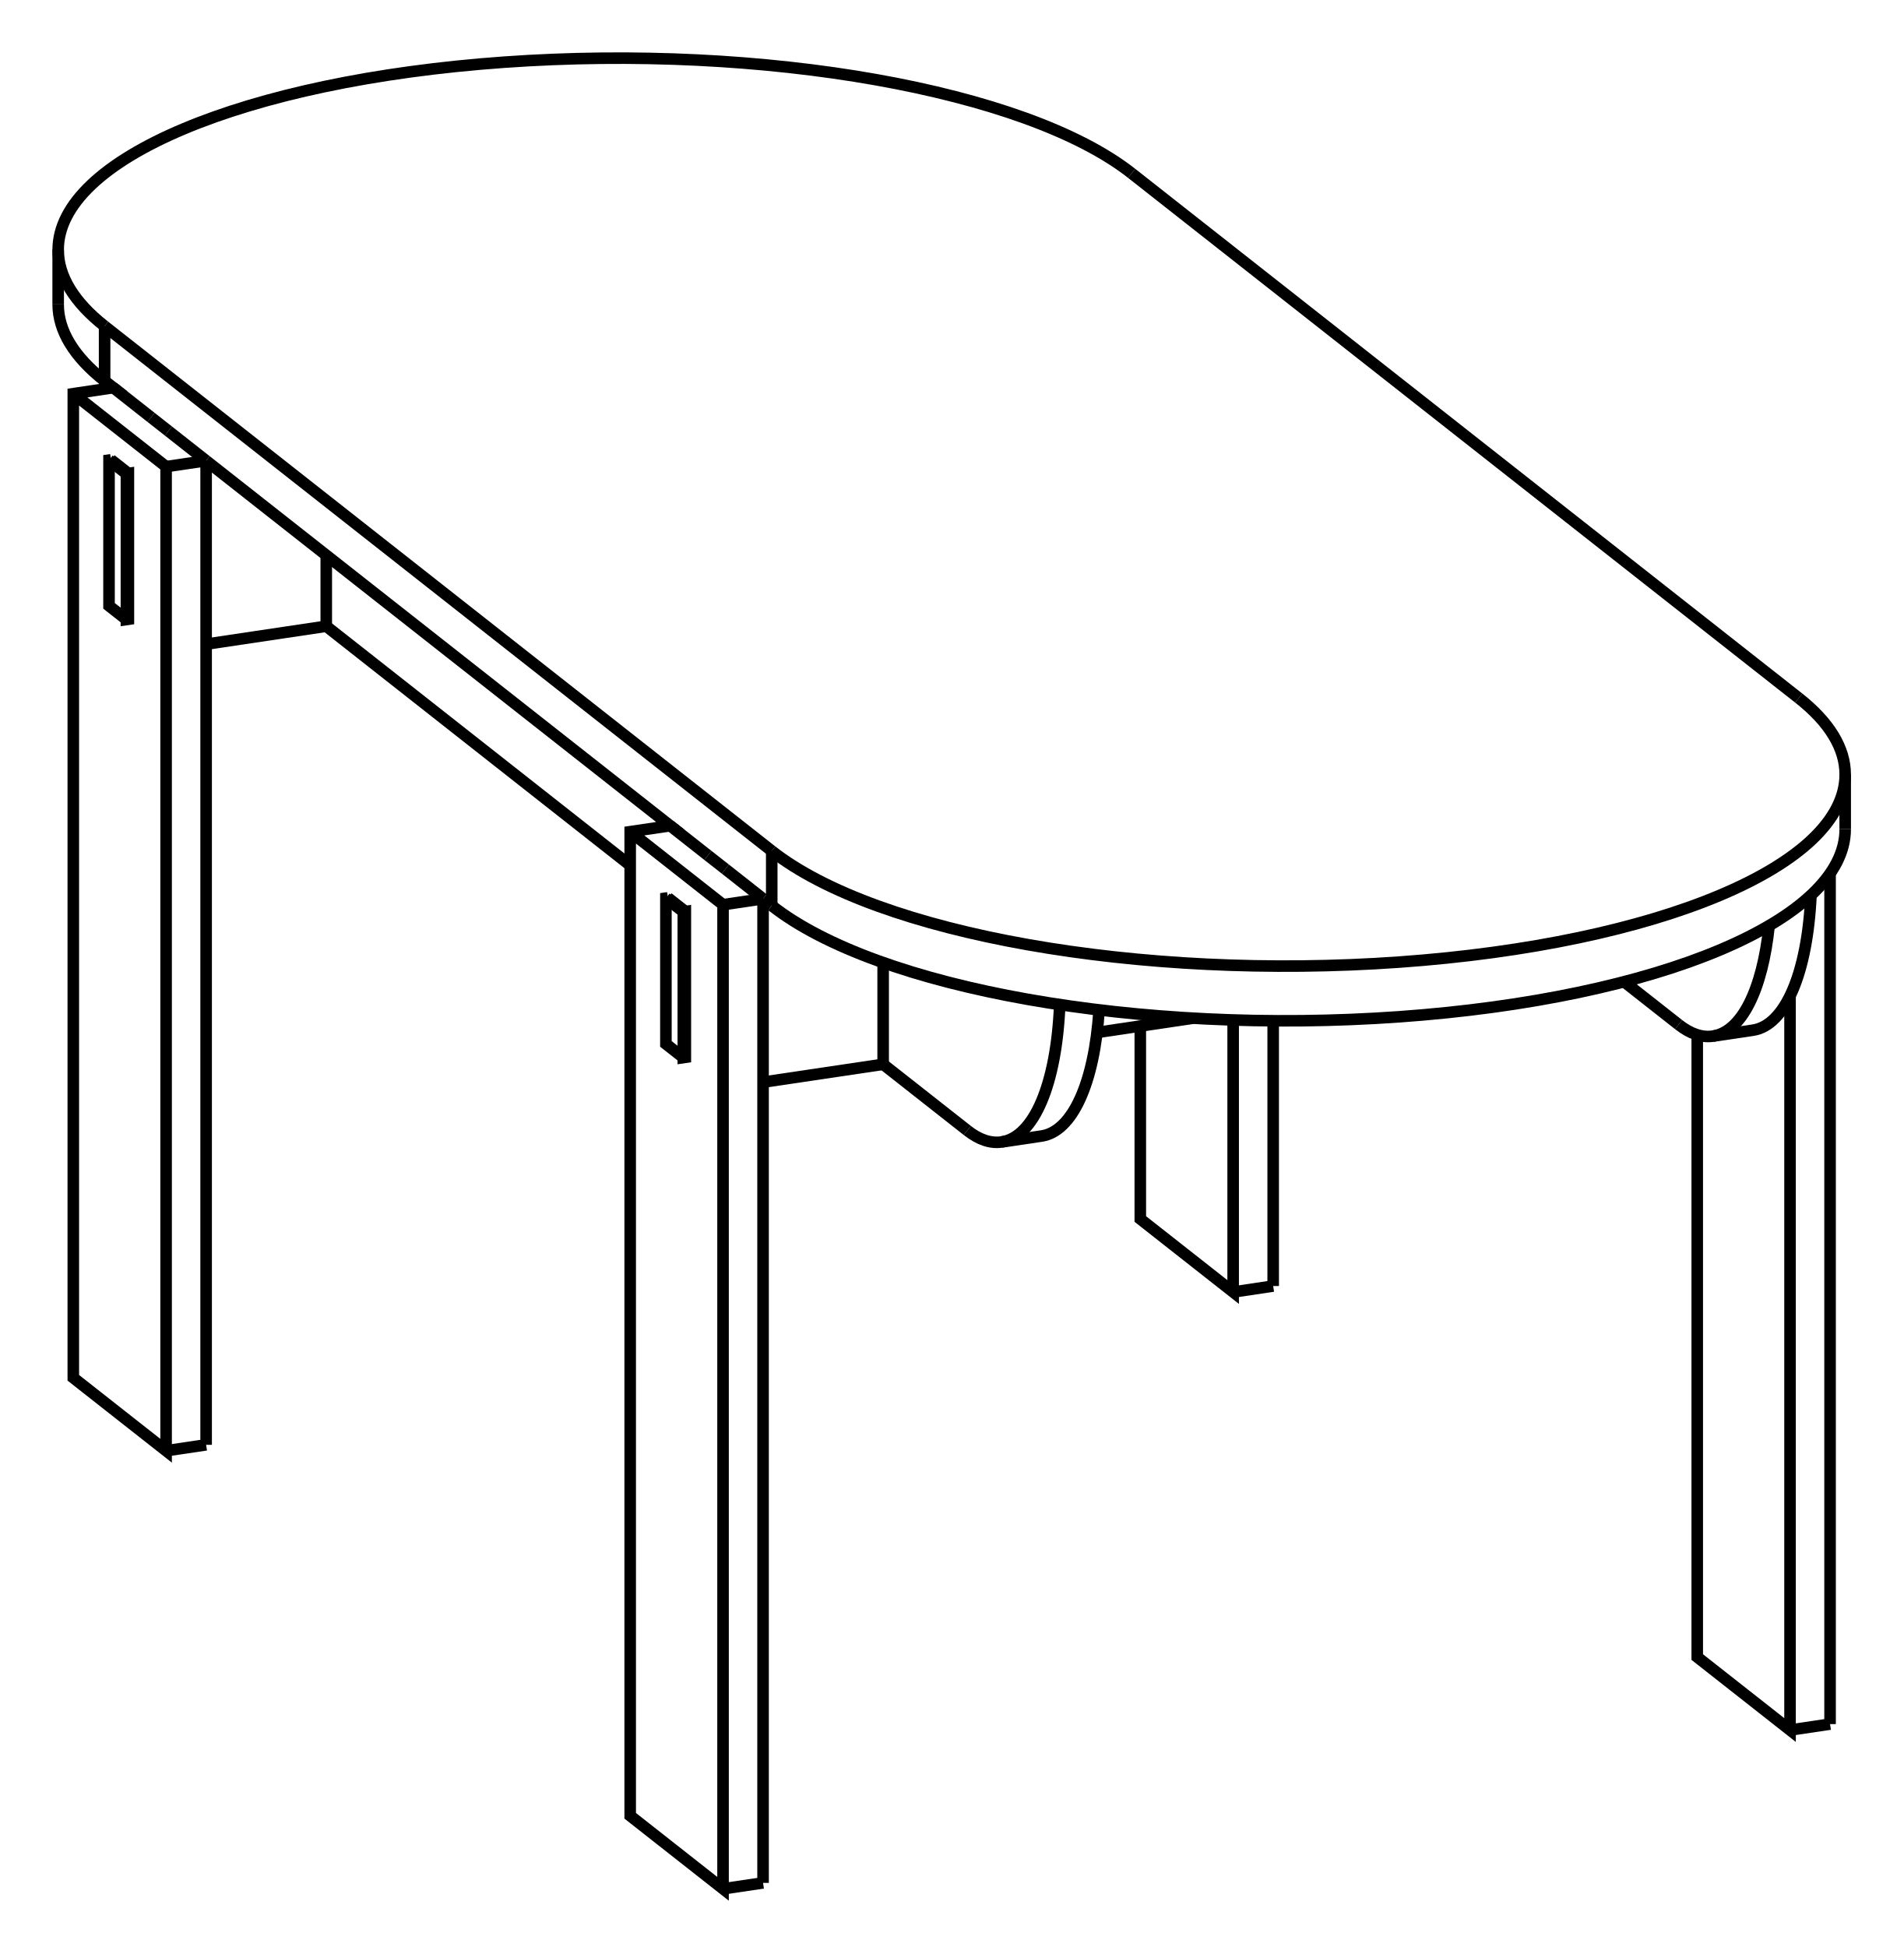
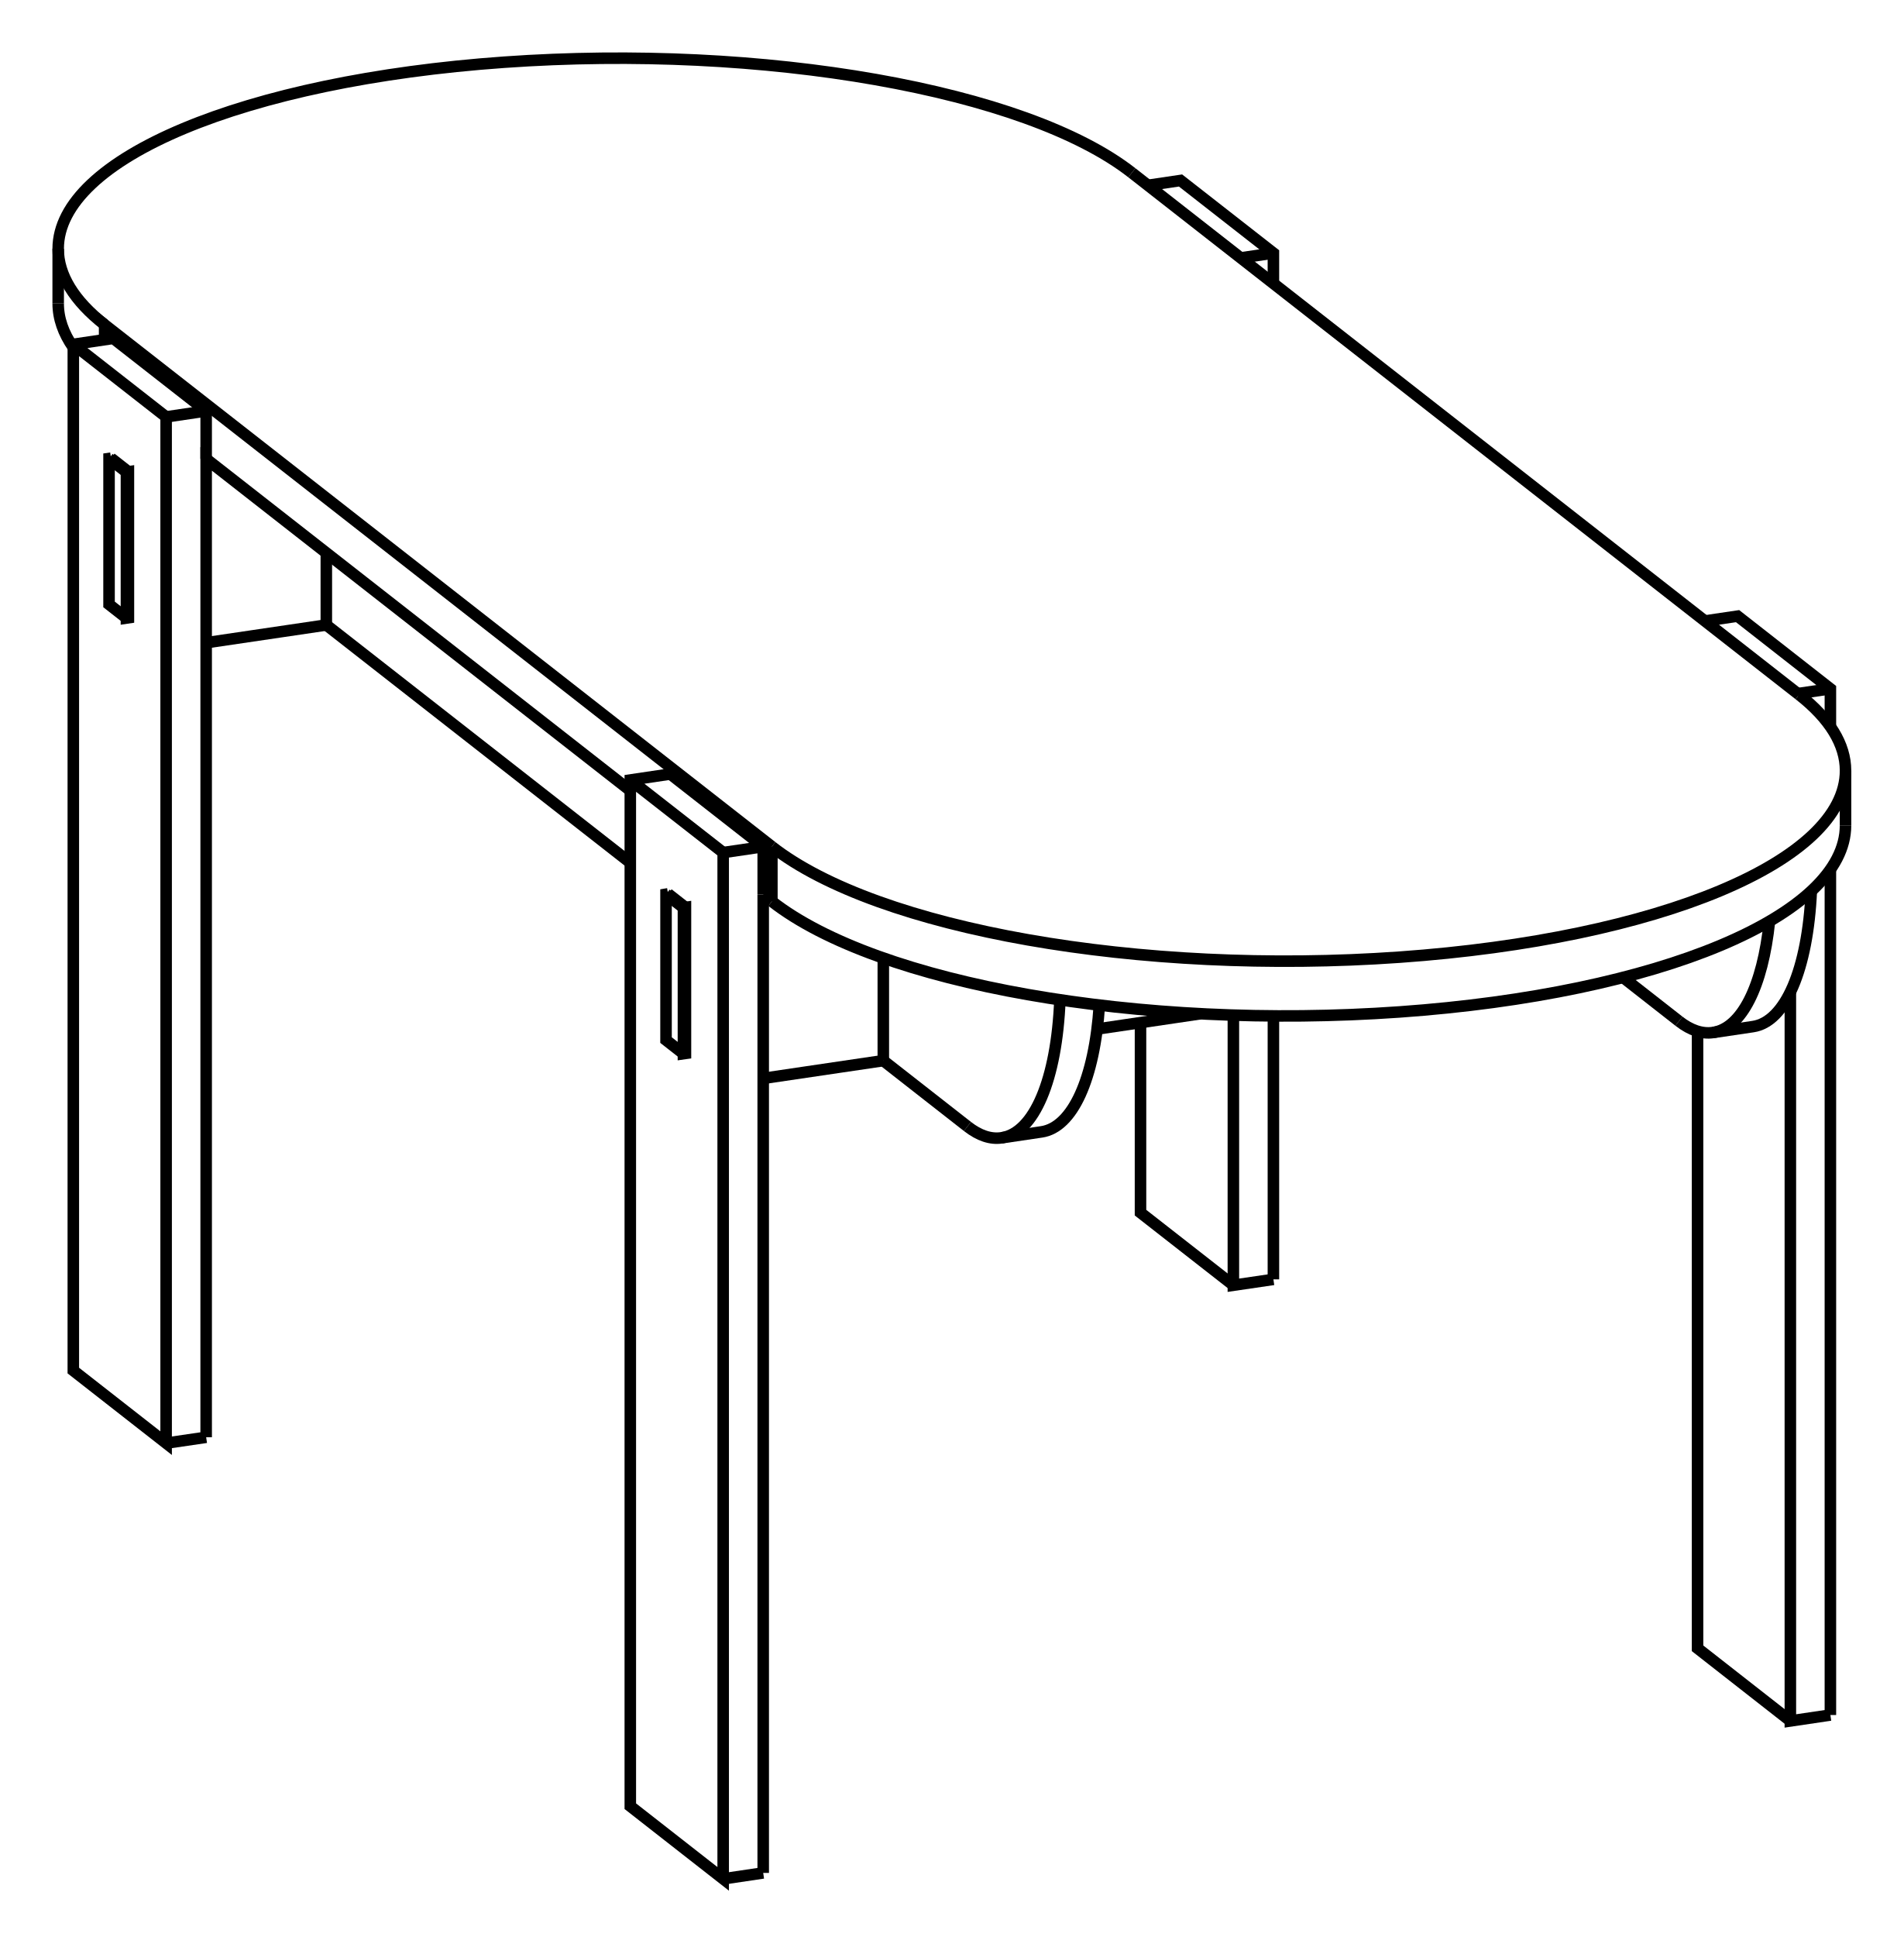
- <svg xmlns="http://www.w3.org/2000/svg" version="1.1" viewBox="-16.358 -17.729 32.717 33.463" fill="none" stroke="black" stroke-width="0.6%" vector-effect="non-scaling-stroke">
-   <path d="M 14.56 -5.731 L 3.093 -14.75" />
-   <path d="M -3.093 -2.164 L -3.093 -3.104" />
-   <path d="M 14.56 -5.731 A 9.625 3.293 360 0 1 15.358 -4.417 A 9.625 3.293 360 0 1 -3.093 -3.104" />
-   <path d="M -3.093 -2.164 A 9.625 3.293 180 0 0 15.358 -3.478" />
-   <path d="M -14.56 -12.123 A 9.625 3.293 360 0 1 -15.358 -13.436 A 9.625 3.293 360 0 1 3.093 -14.75" />
-   <path d="M -14.56 -12.123 L -3.093 -3.104" />
-   <path d="M -14.56 -11.183 L -14.56 -12.123" />
-   <path d="M -15.358 -12.497 A 9.625 3.293 180 0 0 -14.56 -11.183 L -14.41 -11.066 L -15.098 -10.963 L -15.098 5.951 L -13.503 7.205 L -13.503 -9.709 L -15.098 -10.963" />
-   <path d="M -3.242 -2.282 L -3.89 -2.792" />
-   <path d="M -3.242 -2.282 L -3.093 -2.164" />
-   <path d="M -13.762 -10.556 L -14.41 -11.066" />
-   <path d="M -13.762 -10.556 L -13.463 -10.321" />
-   <path d="M -12.815 -9.811 L -13.463 -10.321" />
-   <path d="M -12.815 -9.811 L -4.838 -3.537 L -5.526 -3.435 L -5.526 13.479 L -3.93 14.734 L -3.93 -2.18 L -5.526 -3.435" />
-   <path d="M -4.19 -3.027 L -4.838 -3.537" />
-   <path d="M -4.19 -3.027 L -3.89 -2.792" />
-   <path d="M -1.178 0.563 L -1.178 -1.186" />
-   <path d="M -3.242 0.87 L -1.178 0.563" />
-   <path d="M 0.268 1.7 L -1.178 0.563" />
-   <path d="M 1.857 -0.464 A 4 1.499 261.537 0 1 0.857 1.898 A 4 1.499 261.537 0 1 0.268 1.7" />
-   <path d="M 2.534 -0.372 A 4 1.499 261.537 0 1 1.545 1.796 L 0.857 1.898" />
-   <path d="M 2.498 0.016 L 4.152 -0.23" />
-   <path d="M 12.495 -0.119 L 11.558 -0.856" />
-   <path d="M 14.051 -1.821 A 4 1.499 261.537 0 1 13.084 0.079 A 4 1.499 261.537 0 1 12.495 -0.119" />
-   <path d="M 14.77 -2.344 A 4 1.499 261.537 0 1 13.771 -0.023 L 13.084 0.079" />
-   <path d="M 15.098 11.903 L 15.098 -2.717" />
-   <path d="M 12.815 0.056 L 12.815 10.751 L 14.41 12.005 L 14.41 -0.613" />
-   <path d="M 15.098 11.903 L 14.41 12.005" />
-   <path d="M 5.526 4.374 L 5.526 -0.186" />
-   <path d="M 3.242 -0.094 L 3.242 3.222 L 4.838 4.477 L 4.838 -0.199" />
-   <path d="M 5.526 4.374 L 4.838 4.477" />
-   <path d="M -12.815 -9.811 L -13.503 -9.709" />
-   <path d="M -3.242 -2.282 L -3.93 -2.18" />
-   <path d="M -12.815 -6.658 L -10.75 -6.966 L -10.75 -8.187" />
-   <path d="M -5.526 -2.856 L -10.75 -6.966" />
-   <path d="M -3.242 14.632 L -3.242 -2.282" />
-   <path d="M -12.815 7.103 L -12.815 -9.811" />
-   <path d="M -14.151 -7.086 L -14.151 -9.592 L -14.185 -9.587 L -14.185 -7.081 L -14.151 -7.086 Z" />
-   <path d="M -14.45 -9.827 L -14.151 -9.592" />
-   <path d="M -12.815 7.103 L -13.503 7.205" />
-   <path d="M -4.578 0.443 L -4.578 -2.063 L -4.613 -2.058 L -4.613 0.448 L -4.578 0.443 Z" />
-   <path d="M -4.877 -2.298 L -4.578 -2.063" />
-   <path d="M -3.242 14.632 L -3.93 14.734" />
-   <path d="M -14.45 -9.827 L -14.484 -9.822 L -14.484 -7.316 L -14.185 -7.081" />
-   <path d="M -14.484 -9.822 L -14.185 -9.587" />
-   <path d="M -4.877 -2.298 L -4.912 -2.293 L -4.912 0.213 L -4.613 0.448" />
-   <path d="M -4.912 -2.293 L -4.613 -2.058" />
-   <path d="M 15.358 -4.417 L 15.358 -3.478" />
-   <path d="M -15.358 -13.436 L -15.358 -12.497" />
+ <svg xmlns="http://www.w3.org/2000/svg" version="1.1" viewBox="-16.358 -17.632 32.717 33.28" fill="none" stroke="black" stroke-width="0.6%" vector-effect="non-scaling-stroke">
+   <path d="M 14.56 -5.697 L 3.093 -14.664" />
+   <path d="M 5.526 4.349 L 4.838 4.45 L 4.838 -0.192" />
+   <path d="M 5.526 -13.284 L 4.964 -13.201" />
+   <path d="M 5.526 4.349 L 5.526 -0.178" />
+   <path d="M 5.526 -12.762 L 5.526 -13.284 L 3.93 -14.531 L 3.369 -14.448" />
+   <path d="M 3.242 -0.063 L 3.242 3.203 L 4.838 4.45" />
+   <path d="M -15.358 -12.418 A 9.625 3.274 180 0 0 -15.098 -11.661" />
+   <path d="M -14.56 -12.053 A 9.625 3.274 360 0 1 -15.358 -13.358 A 9.625 3.274 360 0 1 3.093 -14.664" />
+   <path d="M -14.56 -11.796 L -14.56 -12.053 L -3.093 -3.086" />
+   <path d="M 14.56 -5.697 A 9.625 3.274 360 0 1 15.358 -4.392 A 9.625 3.274 360 0 1 -3.093 -3.086" />
+   <path d="M -3.093 -2.145 L -3.093 -3.086" />
+   <path d="M -3.093 -2.145 A 9.625 3.274 180 0 0 15.358 -3.451" />
+   <path d="M -3.242 -2.262 L -3.093 -2.145" />
+   <path d="M 15.098 11.834 L 14.41 11.936 L 14.41 -0.588" />
+   <path d="M 15.098 -5.798 L 14.537 -5.715" />
+   <path d="M 15.098 11.834 L 15.098 -2.695" />
+   <path d="M 15.098 -5.148 L 15.098 -5.798 L 13.503 -7.046 L 12.941 -6.963" />
+   <path d="M 12.815 0.087 L 12.815 10.688 L 14.41 11.936" />
+   <path d="M -12.815 7.062 L -12.815 -9.748 L -5.526 -4.048" />
+   <path d="M -12.815 -10.571 L -14.41 -11.818 L -15.098 -11.716 L -15.098 5.916 L -13.503 7.163 L -13.503 -10.469 L -15.098 -11.716" />
+   <path d="M -12.815 -9.748 L -12.815 -10.571 L -13.503 -10.469" />
+   <path d="M -3.242 -3.085 L -4.838 -4.333 L -5.526 -4.231 L -5.526 13.401 L -3.93 14.649 L -3.93 -2.984 L -5.526 -4.231" />
+   <path d="M -3.242 -2.262 L -3.242 -3.085 L -3.93 -2.984" />
+   <path d="M -3.242 14.547 L -3.242 -2.262" />
+   <path d="M -1.178 0.591 L -1.178 -1.173" />
+   <path d="M -3.242 0.896 L -1.178 0.591" />
+   <path d="M 0.268 1.722 L -1.178 0.591" />
+   <path d="M 1.857 -0.455 A 4 1.5 261.585 0 1 0.854 1.917 A 4 1.5 261.585 0 1 0.268 1.722" />
+   <path d="M 2.535 -0.364 A 4 1.5 261.585 0 1 1.541 1.815 L 0.854 1.917" />
+   <path d="M 2.496 0.048 L 4.274 -0.215" />
+   <path d="M 12.495 -0.087 L 11.534 -0.839" />
+   <path d="M 14.051 -1.804 A 4 1.5 261.585 0 1 13.08 0.108 A 4 1.5 261.585 0 1 12.495 -0.087" />
+   <path d="M 14.77 -2.324 A 4 1.5 261.585 0 1 13.768 0.006 L 13.08 0.108" />
+   <path d="M -12.815 -6.589 L -10.75 -6.894 L -10.75 -8.133" />
+   <path d="M -5.526 -2.809 L -10.75 -6.894" />
+   <path d="M -12.815 7.062 L -13.503 7.163" />
+   <path d="M -3.242 14.547 L -3.93 14.649" />
+   <path d="M -14.151 -7.018 L -14.151 -9.526 L -14.185 -9.521 L -14.185 -7.013 L -14.151 -7.018 Z" />
+   <path d="M -14.45 -9.76 L -14.151 -9.526" />
+   <path d="M -4.578 0.467 L -4.578 -2.041 L -4.613 -2.036 L -4.613 0.472 L -4.578 0.467 Z" />
+   <path d="M -4.877 -2.275 L -4.578 -2.041" />
+   <path d="M -14.45 -9.76 L -14.484 -9.755 L -14.484 -7.247 L -14.185 -7.013" />
+   <path d="M -14.484 -9.755 L -14.185 -9.521" />
+   <path d="M -4.877 -2.275 L -4.912 -2.269 L -4.912 0.238 L -4.613 0.472" />
+   <path d="M -4.912 -2.269 L -4.613 -2.036" />
+   <path d="M -15.358 -13.358 L -15.358 -12.418" />
+   <path d="M 15.358 -4.392 L 15.358 -3.451" />
</svg>
